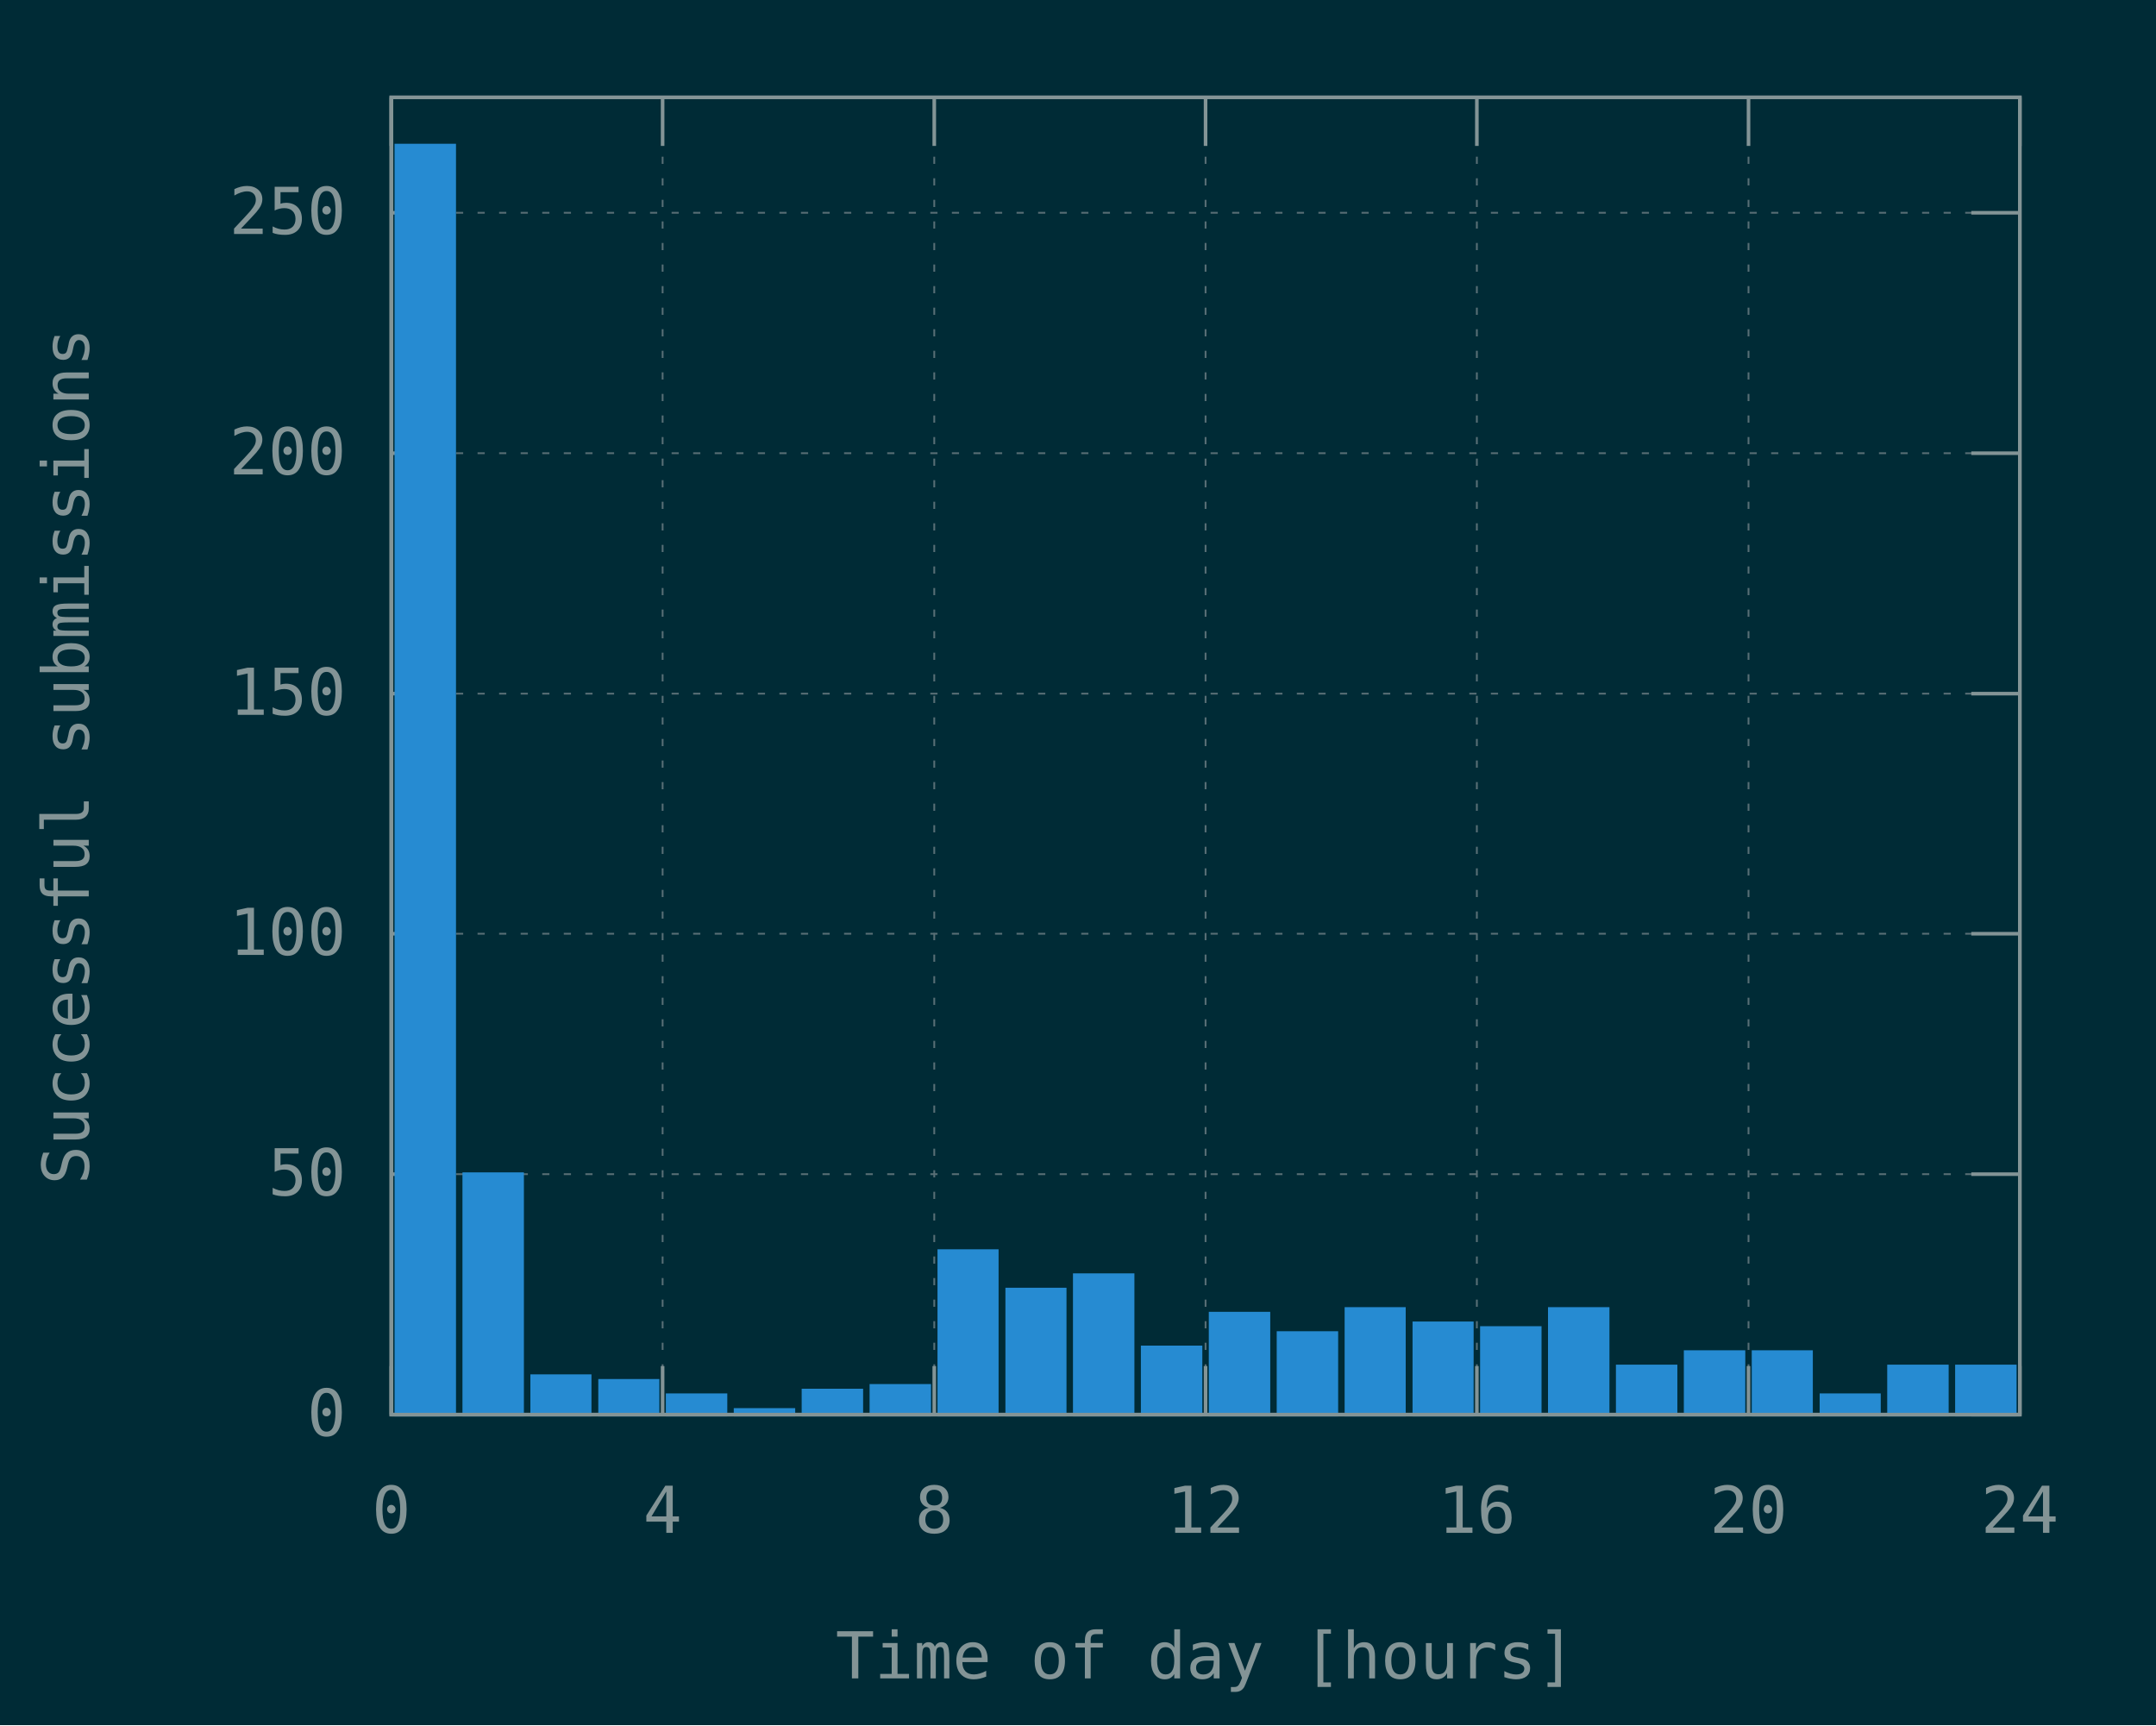
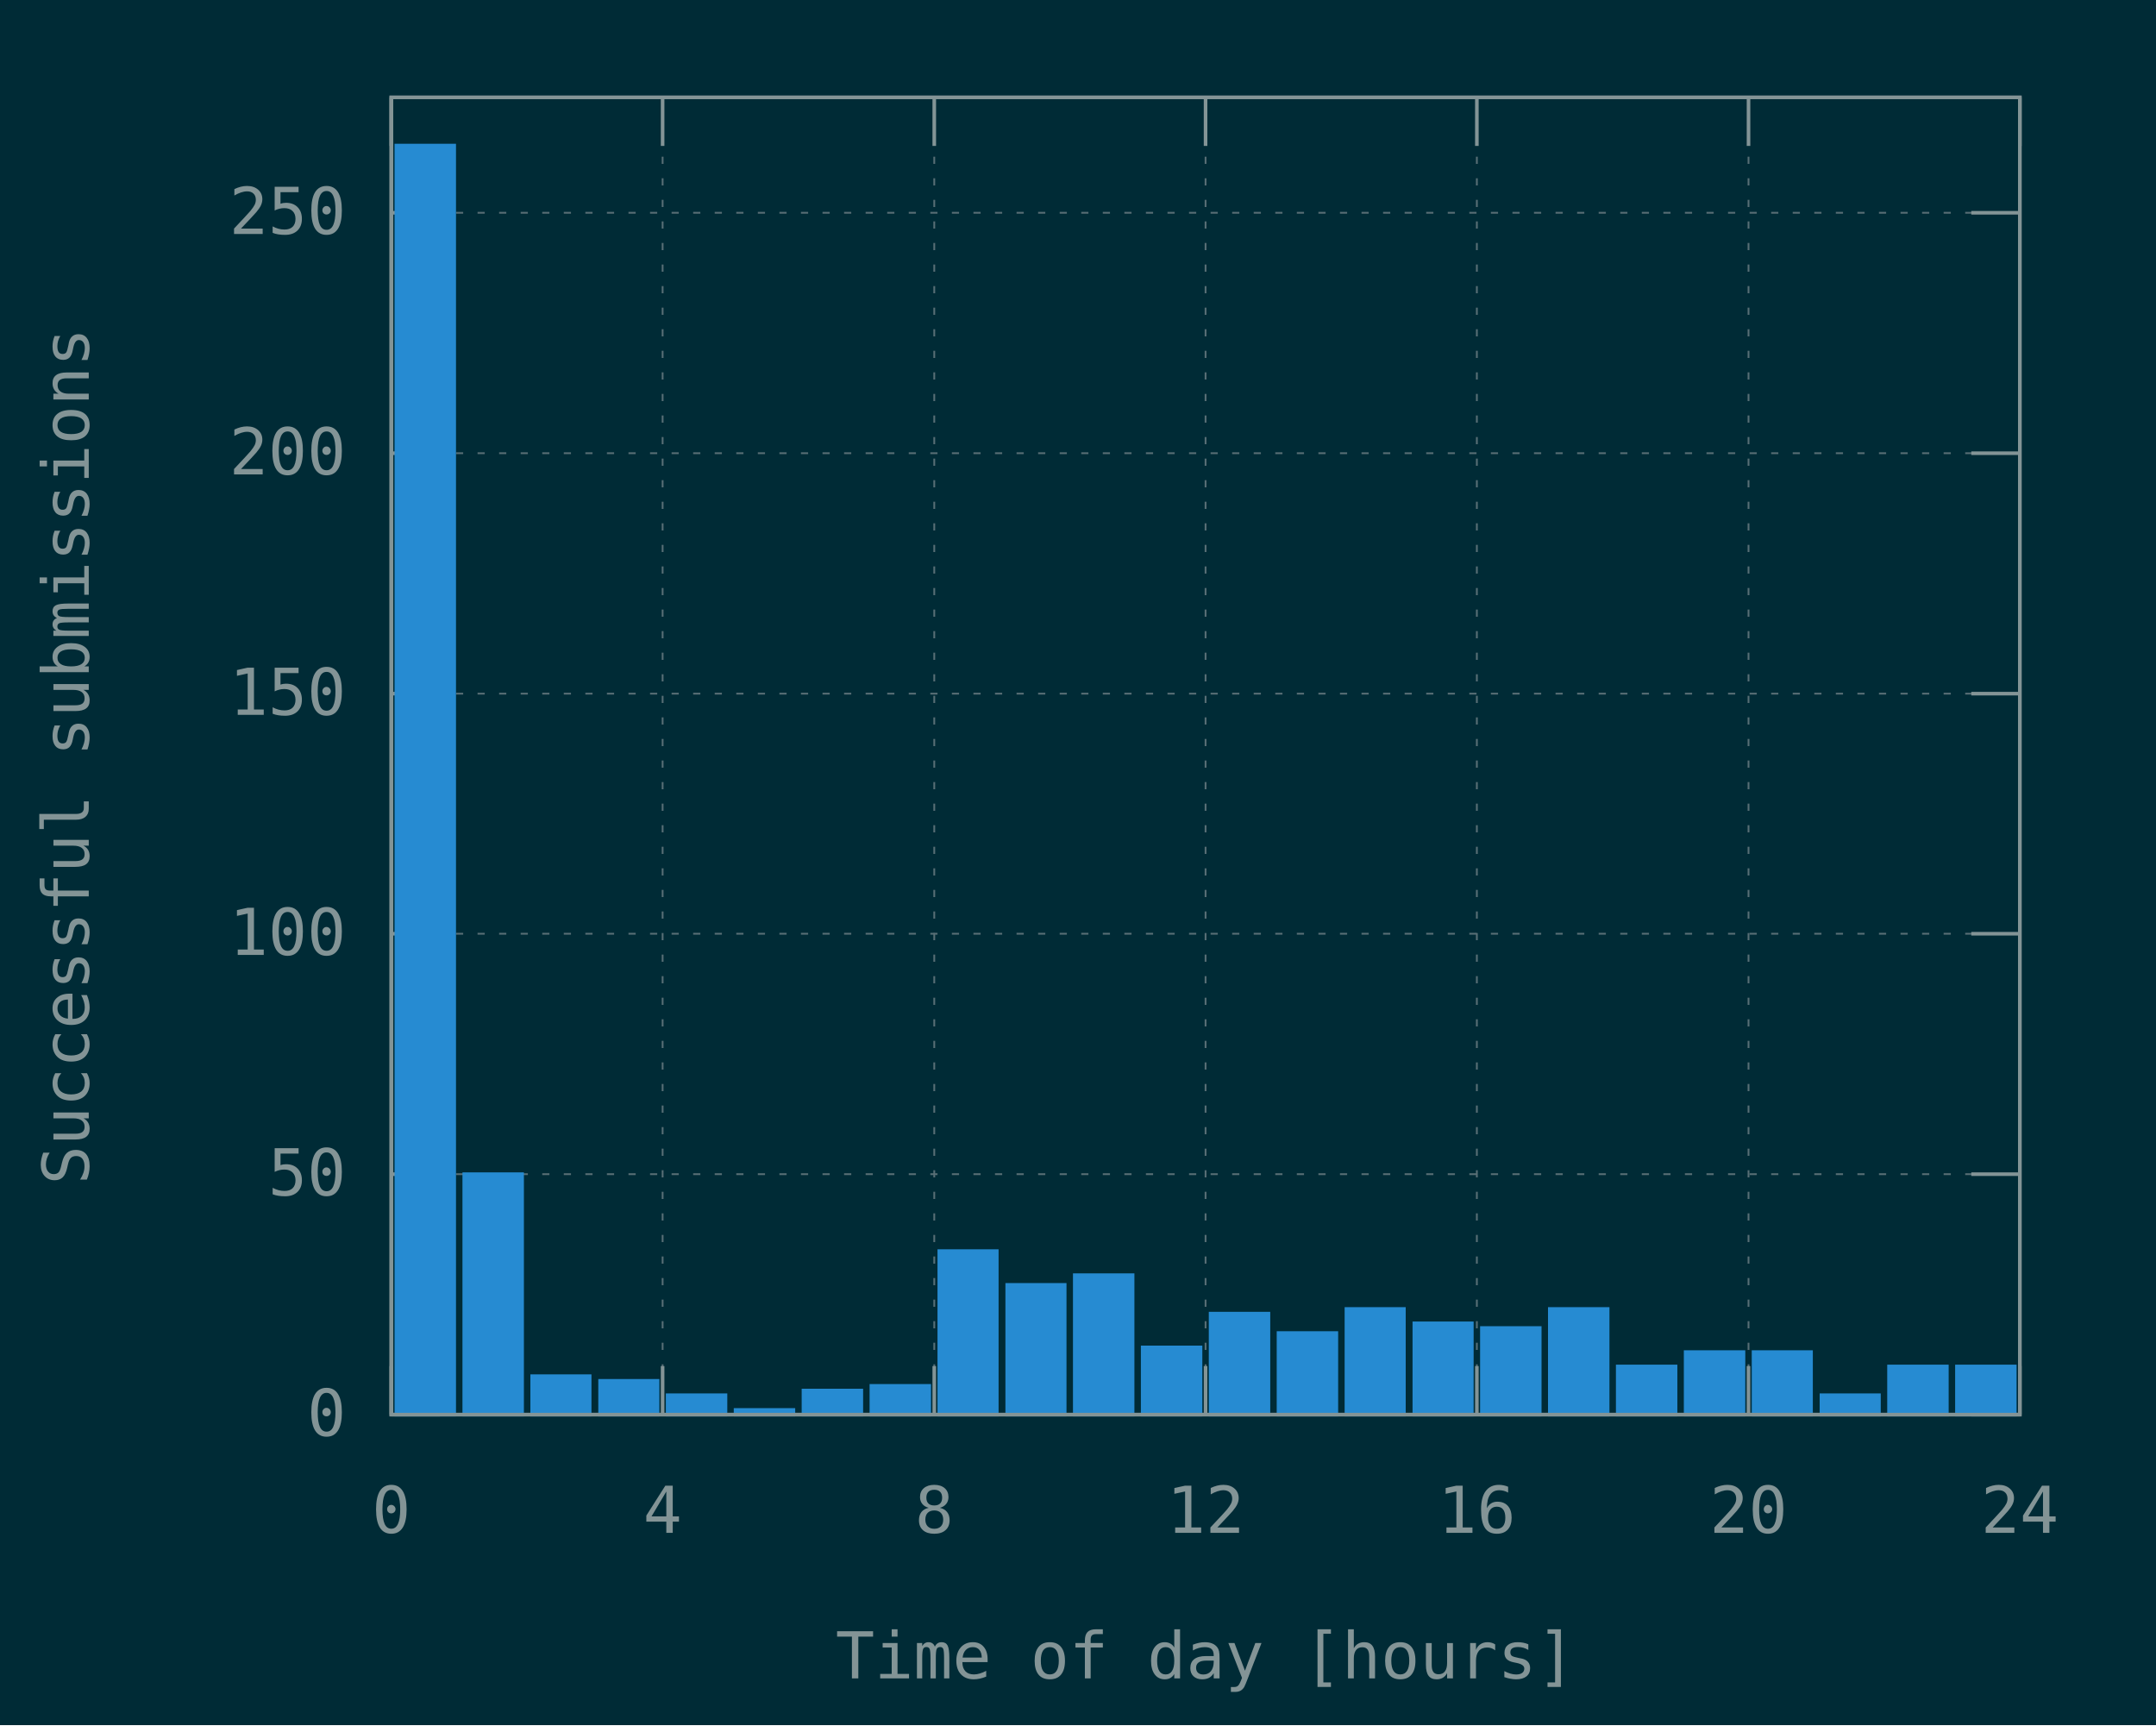
<svg xmlns="http://www.w3.org/2000/svg" xmlns:xlink="http://www.w3.org/1999/xlink" width="600" height="480" viewBox="0 0 600 480">
  <g id="gnuplot_canvas">
    <rect x="0" y="0" width="600" height="480" fill="#002b36" />
    <defs>
      <circle id="gpDot" r="0.5" stroke-width="0.5" stroke="currentColor" />
      <path id="gpPt0" stroke-width="0.148" stroke="currentColor" d="M-1,0 h2 M0,-1 v2" />
      <path id="gpPt1" stroke-width="0.148" stroke="currentColor" d="M-1,-1 L1,1 M1,-1 L-1,1" />
      <path id="gpPt2" stroke-width="0.148" stroke="currentColor" d="M-1,0 L1,0 M0,-1 L0,1 M-1,-1 L1,1 M-1,1 L1,-1" />
      <rect id="gpPt3" stroke-width="0.148" stroke="currentColor" x="-1" y="-1" width="2" height="2" />
      <rect id="gpPt4" stroke-width="0.148" stroke="currentColor" fill="currentColor" x="-1" y="-1" width="2" height="2" />
      <circle id="gpPt5" stroke-width="0.148" stroke="currentColor" cx="0" cy="0" r="1" />
      <use xlink:href="#gpPt5" id="gpPt6" fill="currentColor" stroke="none" />
      <path id="gpPt7" stroke-width="0.148" stroke="currentColor" d="M0,-1.33 L-1.33,0.67 L1.33,0.67 z" />
      <use xlink:href="#gpPt7" id="gpPt8" fill="currentColor" stroke="none" />
      <use xlink:href="#gpPt7" id="gpPt9" stroke="currentColor" transform="rotate(180)" />
      <use xlink:href="#gpPt9" id="gpPt10" fill="currentColor" stroke="none" />
      <use xlink:href="#gpPt3" id="gpPt11" stroke="currentColor" transform="rotate(45)" />
      <use xlink:href="#gpPt11" id="gpPt12" fill="currentColor" stroke="none" />
      <path id="gpPt13" stroke-width="0.148" stroke="currentColor" d="M0,1.330 L1.265,0.411 L0.782,-1.067 L-0.782,-1.076 L-1.265,0.411 z" />
      <use xlink:href="#gpPt13" id="gpPt14" fill="currentColor" stroke="none" />
      <filter id="textbox" filterUnits="objectBoundingBox" x="0" y="0" height="1" width="1">
        <feFlood flood-color="#002B36" flood-opacity="1" result="bgnd" />
        <feComposite in="SourceGraphic" in2="bgnd" operator="atop" />
      </filter>
      <filter id="greybox" filterUnits="objectBoundingBox" x="0" y="0" height="1" width="1">
        <feFlood flood-color="lightgrey" flood-opacity="1" result="grey" />
        <feComposite in="SourceGraphic" in2="grey" operator="atop" />
      </filter>
    </defs>
    <g fill="none" color="#002B36" stroke="currentColor" stroke-width="1.00" stroke-linecap="butt" stroke-linejoin="miter">
</g>
    <g fill="none" color="black" stroke="currentColor" stroke-width="1.00" stroke-linecap="butt" stroke-linejoin="miter">
</g>
    <g fill="none" color="black" stroke="rgb(131, 148, 150)" stroke-width="0.50" stroke-linecap="butt" stroke-linejoin="miter">
</g>
    <g fill="none" color="gray" stroke="currentColor" stroke-width="0.50" stroke-linecap="butt" stroke-linejoin="miter">
      <path stroke="rgb( 88, 110, 117)" stroke-dasharray="2,4" class="gridline" d="M108.9,393.6 L562.1,393.6  " />
    </g>
    <g fill="none" color="gray" stroke="rgb( 88, 110, 117)" stroke-width="1.00" stroke-linecap="butt" stroke-linejoin="miter">
</g>
    <g fill="none" color="black" stroke="currentColor" stroke-width="1.00" stroke-linecap="butt" stroke-linejoin="miter">
      <path stroke="rgb(131, 148, 150)" d="M108.9,393.6 L122.4,393.6 M562.1,393.6 L548.6,393.6  " />
      <g transform="translate(96.3,399.5)" stroke="none" fill="rgb(131,148,150)" font-family="Inconsolata" font-size="18.00" text-anchor="end">
        <text>
          <tspan font-family="Inconsolata"> 0</tspan>
        </text>
      </g>
    </g>
    <g fill="none" color="black" stroke="currentColor" stroke-width="1.00" stroke-linecap="butt" stroke-linejoin="miter">
</g>
    <g fill="none" color="black" stroke="rgb(131, 148, 150)" stroke-width="0.50" stroke-linecap="butt" stroke-linejoin="miter">
</g>
    <g fill="none" color="gray" stroke="currentColor" stroke-width="0.50" stroke-linecap="butt" stroke-linejoin="miter">
      <path stroke="rgb( 88, 110, 117)" stroke-dasharray="2,4" class="gridline" d="M108.9,326.7 L562.1,326.7  " />
    </g>
    <g fill="none" color="gray" stroke="rgb( 88, 110, 117)" stroke-width="1.00" stroke-linecap="butt" stroke-linejoin="miter">
</g>
    <g fill="none" color="black" stroke="currentColor" stroke-width="1.00" stroke-linecap="butt" stroke-linejoin="miter">
      <path stroke="rgb(131, 148, 150)" d="M108.9,326.7 L122.4,326.7 M562.1,326.7 L548.6,326.7  " />
      <g transform="translate(96.3,332.6)" stroke="none" fill="rgb(131,148,150)" font-family="Inconsolata" font-size="18.00" text-anchor="end">
        <text>
          <tspan font-family="Inconsolata"> 50</tspan>
        </text>
      </g>
    </g>
    <g fill="none" color="black" stroke="currentColor" stroke-width="1.00" stroke-linecap="butt" stroke-linejoin="miter">
</g>
    <g fill="none" color="black" stroke="rgb(131, 148, 150)" stroke-width="0.50" stroke-linecap="butt" stroke-linejoin="miter">
</g>
    <g fill="none" color="gray" stroke="currentColor" stroke-width="0.50" stroke-linecap="butt" stroke-linejoin="miter">
      <path stroke="rgb( 88, 110, 117)" stroke-dasharray="2,4" class="gridline" d="M108.9,259.8 L562.1,259.8  " />
    </g>
    <g fill="none" color="gray" stroke="rgb( 88, 110, 117)" stroke-width="1.00" stroke-linecap="butt" stroke-linejoin="miter">
</g>
    <g fill="none" color="black" stroke="currentColor" stroke-width="1.00" stroke-linecap="butt" stroke-linejoin="miter">
      <path stroke="rgb(131, 148, 150)" d="M108.9,259.8 L122.4,259.8 M562.1,259.8 L548.6,259.8  " />
      <g transform="translate(96.3,265.7)" stroke="none" fill="rgb(131,148,150)" font-family="Inconsolata" font-size="18.00" text-anchor="end">
        <text>
          <tspan font-family="Inconsolata"> 100</tspan>
        </text>
      </g>
    </g>
    <g fill="none" color="black" stroke="currentColor" stroke-width="1.00" stroke-linecap="butt" stroke-linejoin="miter">
</g>
    <g fill="none" color="black" stroke="rgb(131, 148, 150)" stroke-width="0.50" stroke-linecap="butt" stroke-linejoin="miter">
</g>
    <g fill="none" color="gray" stroke="currentColor" stroke-width="0.50" stroke-linecap="butt" stroke-linejoin="miter">
      <path stroke="rgb( 88, 110, 117)" stroke-dasharray="2,4" class="gridline" d="M108.9,193.0 L562.1,193.0  " />
    </g>
    <g fill="none" color="gray" stroke="rgb( 88, 110, 117)" stroke-width="1.00" stroke-linecap="butt" stroke-linejoin="miter">
</g>
    <g fill="none" color="black" stroke="currentColor" stroke-width="1.00" stroke-linecap="butt" stroke-linejoin="miter">
      <path stroke="rgb(131, 148, 150)" d="M108.9,193.0 L122.4,193.0 M562.1,193.0 L548.6,193.0  " />
      <g transform="translate(96.3,198.9)" stroke="none" fill="rgb(131,148,150)" font-family="Inconsolata" font-size="18.00" text-anchor="end">
        <text>
          <tspan font-family="Inconsolata"> 150</tspan>
        </text>
      </g>
    </g>
    <g fill="none" color="black" stroke="currentColor" stroke-width="1.00" stroke-linecap="butt" stroke-linejoin="miter">
</g>
    <g fill="none" color="black" stroke="rgb(131, 148, 150)" stroke-width="0.50" stroke-linecap="butt" stroke-linejoin="miter">
</g>
    <g fill="none" color="gray" stroke="currentColor" stroke-width="0.50" stroke-linecap="butt" stroke-linejoin="miter">
      <path stroke="rgb( 88, 110, 117)" stroke-dasharray="2,4" class="gridline" d="M108.9,126.1 L562.1,126.1  " />
    </g>
    <g fill="none" color="gray" stroke="rgb( 88, 110, 117)" stroke-width="1.00" stroke-linecap="butt" stroke-linejoin="miter">
</g>
    <g fill="none" color="black" stroke="currentColor" stroke-width="1.00" stroke-linecap="butt" stroke-linejoin="miter">
      <path stroke="rgb(131, 148, 150)" d="M108.9,126.1 L122.4,126.1 M562.1,126.1 L548.6,126.1  " />
      <g transform="translate(96.3,132.0)" stroke="none" fill="rgb(131,148,150)" font-family="Inconsolata" font-size="18.00" text-anchor="end">
        <text>
          <tspan font-family="Inconsolata"> 200</tspan>
        </text>
      </g>
    </g>
    <g fill="none" color="black" stroke="currentColor" stroke-width="1.00" stroke-linecap="butt" stroke-linejoin="miter">
</g>
    <g fill="none" color="black" stroke="rgb(131, 148, 150)" stroke-width="0.50" stroke-linecap="butt" stroke-linejoin="miter">
</g>
    <g fill="none" color="gray" stroke="currentColor" stroke-width="0.50" stroke-linecap="butt" stroke-linejoin="miter">
      <path stroke="rgb( 88, 110, 117)" stroke-dasharray="2,4" class="gridline" d="M108.9,59.2 L562.1,59.2  " />
    </g>
    <g fill="none" color="gray" stroke="rgb( 88, 110, 117)" stroke-width="1.00" stroke-linecap="butt" stroke-linejoin="miter">
</g>
    <g fill="none" color="black" stroke="currentColor" stroke-width="1.00" stroke-linecap="butt" stroke-linejoin="miter">
      <path stroke="rgb(131, 148, 150)" d="M108.9,59.2 L122.4,59.2 M562.1,59.2 L548.6,59.2  " />
      <g transform="translate(96.3,65.1)" stroke="none" fill="rgb(131,148,150)" font-family="Inconsolata" font-size="18.00" text-anchor="end">
        <text>
          <tspan font-family="Inconsolata"> 250</tspan>
        </text>
      </g>
    </g>
    <g fill="none" color="black" stroke="currentColor" stroke-width="1.00" stroke-linecap="butt" stroke-linejoin="miter">
</g>
    <g fill="none" color="black" stroke="rgb(131, 148, 150)" stroke-width="0.50" stroke-linecap="butt" stroke-linejoin="miter">
</g>
    <g fill="none" color="gray" stroke="currentColor" stroke-width="0.50" stroke-linecap="butt" stroke-linejoin="miter">
      <path stroke="rgb( 88, 110, 117)" stroke-dasharray="2,4" class="gridline" d="M108.9,393.6 L108.9,27.1  " />
    </g>
    <g fill="none" color="gray" stroke="rgb( 88, 110, 117)" stroke-width="1.00" stroke-linecap="butt" stroke-linejoin="miter">
</g>
    <g fill="none" color="black" stroke="currentColor" stroke-width="1.00" stroke-linecap="butt" stroke-linejoin="miter">
      <path stroke="rgb(131, 148, 150)" d="M108.9,393.6 L108.9,380.1 M108.9,27.1 L108.9,40.6  " />
      <g transform="translate(108.9,426.5)" stroke="none" fill="rgb(131,148,150)" font-family="Inconsolata" font-size="18.00" text-anchor="middle">
        <text>
          <tspan font-family="Inconsolata"> 0</tspan>
        </text>
      </g>
    </g>
    <g fill="none" color="black" stroke="currentColor" stroke-width="1.00" stroke-linecap="butt" stroke-linejoin="miter">
</g>
    <g fill="none" color="black" stroke="rgb(131, 148, 150)" stroke-width="0.50" stroke-linecap="butt" stroke-linejoin="miter">
</g>
    <g fill="none" color="gray" stroke="currentColor" stroke-width="0.50" stroke-linecap="butt" stroke-linejoin="miter">
      <path stroke="rgb( 88, 110, 117)" stroke-dasharray="2,4" class="gridline" d="M184.4,393.6 L184.4,27.1  " />
    </g>
    <g fill="none" color="gray" stroke="rgb( 88, 110, 117)" stroke-width="1.00" stroke-linecap="butt" stroke-linejoin="miter">
</g>
    <g fill="none" color="black" stroke="currentColor" stroke-width="1.00" stroke-linecap="butt" stroke-linejoin="miter">
      <path stroke="rgb(131, 148, 150)" d="M184.4,393.6 L184.4,380.1 M184.4,27.1 L184.4,40.6  " />
      <g transform="translate(184.4,426.5)" stroke="none" fill="rgb(131,148,150)" font-family="Inconsolata" font-size="18.00" text-anchor="middle">
        <text>
          <tspan font-family="Inconsolata"> 4</tspan>
        </text>
      </g>
    </g>
    <g fill="none" color="black" stroke="currentColor" stroke-width="1.00" stroke-linecap="butt" stroke-linejoin="miter">
</g>
    <g fill="none" color="black" stroke="rgb(131, 148, 150)" stroke-width="0.50" stroke-linecap="butt" stroke-linejoin="miter">
</g>
    <g fill="none" color="gray" stroke="currentColor" stroke-width="0.50" stroke-linecap="butt" stroke-linejoin="miter">
      <path stroke="rgb( 88, 110, 117)" stroke-dasharray="2,4" class="gridline" d="M260.0,393.6 L260.0,27.1  " />
    </g>
    <g fill="none" color="gray" stroke="rgb( 88, 110, 117)" stroke-width="1.00" stroke-linecap="butt" stroke-linejoin="miter">
</g>
    <g fill="none" color="black" stroke="currentColor" stroke-width="1.00" stroke-linecap="butt" stroke-linejoin="miter">
      <path stroke="rgb(131, 148, 150)" d="M260.0,393.6 L260.0,380.1 M260.0,27.1 L260.0,40.6  " />
      <g transform="translate(260.0,426.5)" stroke="none" fill="rgb(131,148,150)" font-family="Inconsolata" font-size="18.00" text-anchor="middle">
        <text>
          <tspan font-family="Inconsolata"> 8</tspan>
        </text>
      </g>
    </g>
    <g fill="none" color="black" stroke="currentColor" stroke-width="1.00" stroke-linecap="butt" stroke-linejoin="miter">
</g>
    <g fill="none" color="black" stroke="rgb(131, 148, 150)" stroke-width="0.50" stroke-linecap="butt" stroke-linejoin="miter">
</g>
    <g fill="none" color="gray" stroke="currentColor" stroke-width="0.50" stroke-linecap="butt" stroke-linejoin="miter">
      <path stroke="rgb( 88, 110, 117)" stroke-dasharray="2,4" class="gridline" d="M335.5,393.6 L335.5,27.1  " />
    </g>
    <g fill="none" color="gray" stroke="rgb( 88, 110, 117)" stroke-width="1.00" stroke-linecap="butt" stroke-linejoin="miter">
</g>
    <g fill="none" color="black" stroke="currentColor" stroke-width="1.00" stroke-linecap="butt" stroke-linejoin="miter">
      <path stroke="rgb(131, 148, 150)" d="M335.5,393.6 L335.5,380.1 M335.5,27.1 L335.5,40.6  " />
      <g transform="translate(335.5,426.5)" stroke="none" fill="rgb(131,148,150)" font-family="Inconsolata" font-size="18.00" text-anchor="middle">
        <text>
          <tspan font-family="Inconsolata"> 12</tspan>
        </text>
      </g>
    </g>
    <g fill="none" color="black" stroke="currentColor" stroke-width="1.00" stroke-linecap="butt" stroke-linejoin="miter">
</g>
    <g fill="none" color="black" stroke="rgb(131, 148, 150)" stroke-width="0.50" stroke-linecap="butt" stroke-linejoin="miter">
</g>
    <g fill="none" color="gray" stroke="currentColor" stroke-width="0.50" stroke-linecap="butt" stroke-linejoin="miter">
      <path stroke="rgb( 88, 110, 117)" stroke-dasharray="2,4" class="gridline" d="M411.0,393.6 L411.0,27.1  " />
    </g>
    <g fill="none" color="gray" stroke="rgb( 88, 110, 117)" stroke-width="1.00" stroke-linecap="butt" stroke-linejoin="miter">
</g>
    <g fill="none" color="black" stroke="currentColor" stroke-width="1.00" stroke-linecap="butt" stroke-linejoin="miter">
      <path stroke="rgb(131, 148, 150)" d="M411.0,393.6 L411.0,380.1 M411.0,27.1 L411.0,40.6  " />
      <g transform="translate(411.0,426.5)" stroke="none" fill="rgb(131,148,150)" font-family="Inconsolata" font-size="18.00" text-anchor="middle">
        <text>
          <tspan font-family="Inconsolata"> 16</tspan>
        </text>
      </g>
    </g>
    <g fill="none" color="black" stroke="currentColor" stroke-width="1.00" stroke-linecap="butt" stroke-linejoin="miter">
</g>
    <g fill="none" color="black" stroke="rgb(131, 148, 150)" stroke-width="0.50" stroke-linecap="butt" stroke-linejoin="miter">
</g>
    <g fill="none" color="gray" stroke="currentColor" stroke-width="0.50" stroke-linecap="butt" stroke-linejoin="miter">
      <path stroke="rgb( 88, 110, 117)" stroke-dasharray="2,4" class="gridline" d="M486.6,393.6 L486.6,40.6 L486.6,27.1  " />
    </g>
    <g fill="none" color="gray" stroke="rgb( 88, 110, 117)" stroke-width="1.00" stroke-linecap="butt" stroke-linejoin="miter">
</g>
    <g fill="none" color="black" stroke="currentColor" stroke-width="1.00" stroke-linecap="butt" stroke-linejoin="miter">
      <path stroke="rgb(131, 148, 150)" d="M486.6,393.6 L486.6,380.1 M486.6,27.1 L486.6,40.6  " />
      <g transform="translate(486.6,426.5)" stroke="none" fill="rgb(131,148,150)" font-family="Inconsolata" font-size="18.00" text-anchor="middle">
        <text>
          <tspan font-family="Inconsolata"> 20</tspan>
        </text>
      </g>
    </g>
    <g fill="none" color="black" stroke="currentColor" stroke-width="1.00" stroke-linecap="butt" stroke-linejoin="miter">
</g>
    <g fill="none" color="black" stroke="rgb(131, 148, 150)" stroke-width="0.50" stroke-linecap="butt" stroke-linejoin="miter">
</g>
    <g fill="none" color="gray" stroke="currentColor" stroke-width="0.50" stroke-linecap="butt" stroke-linejoin="miter">
      <path stroke="rgb( 88, 110, 117)" stroke-dasharray="2,4" class="gridline" d="M562.1,393.6 L562.1,27.1  " />
    </g>
    <g fill="none" color="gray" stroke="rgb( 88, 110, 117)" stroke-width="1.00" stroke-linecap="butt" stroke-linejoin="miter">
</g>
    <g fill="none" color="black" stroke="currentColor" stroke-width="1.00" stroke-linecap="butt" stroke-linejoin="miter">
      <path stroke="rgb(131, 148, 150)" d="M562.1,393.6 L562.1,380.1 M562.1,27.1 L562.1,40.6  " />
      <g transform="translate(562.1,426.5)" stroke="none" fill="rgb(131,148,150)" font-family="Inconsolata" font-size="18.00" text-anchor="middle">
        <text>
          <tspan font-family="Inconsolata"> 24</tspan>
        </text>
      </g>
    </g>
    <g fill="none" color="black" stroke="currentColor" stroke-width="1.00" stroke-linecap="butt" stroke-linejoin="miter">
</g>
    <g fill="none" color="black" stroke="currentColor" stroke-width="1.00" stroke-linecap="butt" stroke-linejoin="miter">
      <path stroke="rgb(131, 148, 150)" d="M108.9,27.1 L108.9,393.6 L562.1,393.6 L562.1,27.1 L108.9,27.1 Z  " />
    </g>
    <g fill="none" color="black" stroke="currentColor" stroke-width="1.00" stroke-linecap="butt" stroke-linejoin="miter">
      <g transform="translate(24.7,210.4) rotate(270)" stroke="none" fill="rgb(131,148,150)" font-family="Inconsolata" font-size="18.00" text-anchor="middle">
        <text>
          <tspan font-family="Inconsolata">Successful submissions</tspan>
        </text>
      </g>
    </g>
    <g fill="none" color="black" stroke="currentColor" stroke-width="1.00" stroke-linecap="butt" stroke-linejoin="miter">
      <g transform="translate(335.5,467.0)" stroke="none" fill="rgb(131,148,150)" font-family="Inconsolata" font-size="18.00" text-anchor="middle">
        <text>
          <tspan font-family="Inconsolata">Time of day [hours]</tspan>
        </text>
      </g>
    </g>
    <g fill="none" color="black" stroke="currentColor" stroke-width="1.00" stroke-linecap="butt" stroke-linejoin="miter">
</g>
    <g id="gnuplot_plot_1">
      <g fill="none" color="black" stroke="currentColor" stroke-width="1.00" stroke-linecap="butt" stroke-linejoin="miter">
        <g stroke="none" shape-rendering="crispEdges">
          <polygon fill="rgb( 38, 139, 210)" points="110.3,393.6 126.5,393.6 126.5,40.4 110.3,40.4 " />
        </g>
        <path stroke="rgb( 38, 139, 210)" d="M110.3,393.6 L110.3,40.5 L126.4,40.5 L126.4,393.6 L110.3,393.6 Z  " />
        <g stroke="none" shape-rendering="crispEdges">
          <polygon fill="rgb( 38, 139, 210)" points="129.2,393.6 145.4,393.6 145.4,326.6 129.2,326.6 " />
        </g>
        <path stroke="rgb( 38, 139, 210)" d="M129.2,393.6 L129.2,326.7 L145.3,326.7 L145.3,393.6 L129.2,393.6 Z  " />
        <g stroke="none" shape-rendering="crispEdges">
          <polygon fill="rgb( 38, 139, 210)" points="148.1,393.6 164.2,393.6 164.2,382.8 148.1,382.8 " />
        </g>
        <path stroke="rgb( 38, 139, 210)" d="M148.1,393.6 L148.1,382.9 L164.1,382.9 L164.1,393.6 L148.1,393.6 Z  " />
        <g stroke="none" shape-rendering="crispEdges">
          <polygon fill="rgb( 38, 139, 210)" points="167.0,393.6 183.1,393.6 183.1,384.1 167.0,384.1 " />
        </g>
        <path stroke="rgb( 38, 139, 210)" d="M167.0,393.6 L167.0,384.2 L183.0,384.2 L183.0,393.6 L167.0,393.6 Z  " />
        <g stroke="none" shape-rendering="crispEdges">
          <polygon fill="rgb( 38, 139, 210)" points="185.8,393.6 202.0,393.6 202.0,388.1 185.8,388.1 " />
        </g>
        <path stroke="rgb( 38, 139, 210)" d="M185.8,393.6 L185.8,388.2 L201.9,388.2 L201.9,393.6 L185.8,393.6 Z  " />
        <g stroke="none" shape-rendering="crispEdges">
          <polygon fill="rgb( 38, 139, 210)" points="204.7,393.6 220.9,393.6 220.9,392.2 204.7,392.2 " />
        </g>
        <path stroke="rgb( 38, 139, 210)" d="M204.7,393.6 L204.7,392.3 L220.8,392.3 L220.8,393.6 L204.7,393.6 Z  " />
        <g stroke="none" shape-rendering="crispEdges">
          <polygon fill="rgb( 38, 139, 210)" points="223.6,393.6 239.8,393.6 239.8,386.8 223.6,386.8 " />
        </g>
        <path stroke="rgb( 38, 139, 210)" d="M223.6,393.6 L223.6,386.9 L239.7,386.9 L239.7,393.6 L223.6,393.6 Z  " />
        <g stroke="none" shape-rendering="crispEdges">
          <polygon fill="rgb( 38, 139, 210)" points="242.5,393.6 258.7,393.6 258.7,385.5 242.5,385.5 " />
        </g>
        <path stroke="rgb( 38, 139, 210)" d="M242.5,393.6 L242.5,385.6 L258.6,385.6 L258.6,393.6 L242.5,393.6 Z  " />
        <g stroke="none" shape-rendering="crispEdges">
          <polygon fill="rgb( 38, 139, 210)" points="261.4,393.6 277.5,393.6 277.5,348.0 261.4,348.0 " />
        </g>
        <path stroke="rgb( 38, 139, 210)" d="M261.4,393.6 L261.4,348.1 L277.4,348.1 L277.4,393.6 L261.4,393.6 Z  " />
        <g stroke="none" shape-rendering="crispEdges">
-           <polygon fill="rgb( 38, 139, 210)" points="280.3,393.6 296.4,393.6 296.4,358.7 280.3,358.7 " />
-         </g>
-         <path stroke="rgb( 38, 139, 210)" d="M280.3,393.6 L280.3,358.8 L296.3,358.8 L296.3,393.6 L280.3,393.6 Z  " />
+           <polygon fill="rgb( 38, 139, 210)" points="280.3,393.6 296.4,393.6 296.4,357.4 280.3,357.4 " />
+         </g>
+         <path stroke="rgb( 38, 139, 210)" d="M280.3,393.6 L280.3,357.5 L296.3,357.5 L296.3,393.6 L280.3,393.6 Z  " />
        <g stroke="none" shape-rendering="crispEdges">
          <polygon fill="rgb( 38, 139, 210)" points="299.1,393.6 315.3,393.6 315.3,354.7 299.1,354.7 " />
        </g>
        <path stroke="rgb( 38, 139, 210)" d="M299.1,393.6 L299.1,354.8 L315.2,354.8 L315.2,393.6 L299.1,393.6 Z  " />
        <g stroke="none" shape-rendering="crispEdges">
          <polygon fill="rgb( 38, 139, 210)" points="318.0,393.6 334.2,393.6 334.2,374.8 318.0,374.8 " />
        </g>
        <path stroke="rgb( 38, 139, 210)" d="M318.0,393.6 L318.0,374.9 L334.1,374.9 L334.1,393.6 L318.0,393.6 Z  " />
        <g stroke="none" shape-rendering="crispEdges">
          <polygon fill="rgb( 38, 139, 210)" points="336.9,393.6 353.1,393.6 353.1,365.4 336.9,365.4 " />
        </g>
        <path stroke="rgb( 38, 139, 210)" d="M336.9,393.6 L336.9,365.5 L353.0,365.5 L353.0,393.6 L336.9,393.6 Z  " />
        <g stroke="none" shape-rendering="crispEdges">
          <polygon fill="rgb( 38, 139, 210)" points="355.8,393.6 372.0,393.6 372.0,370.8 355.8,370.8 " />
        </g>
        <path stroke="rgb( 38, 139, 210)" d="M355.8,393.6 L355.8,370.9 L371.9,370.9 L371.9,393.6 L355.8,393.6 Z  " />
        <g stroke="none" shape-rendering="crispEdges">
          <polygon fill="rgb( 38, 139, 210)" points="374.7,393.6 390.8,393.6 390.8,364.1 374.7,364.1 " />
        </g>
        <path stroke="rgb( 38, 139, 210)" d="M374.7,393.6 L374.7,364.2 L390.7,364.2 L390.7,393.6 L374.7,393.6 Z  " />
        <g stroke="none" shape-rendering="crispEdges">
          <polygon fill="rgb( 38, 139, 210)" points="393.6,393.6 409.7,393.6 409.7,368.1 393.6,368.1 " />
        </g>
        <path stroke="rgb( 38, 139, 210)" d="M393.6,393.6 L393.6,368.2 L409.6,368.2 L409.6,393.6 L393.6,393.6 Z  " />
        <g stroke="none" shape-rendering="crispEdges">
          <polygon fill="rgb( 38, 139, 210)" points="412.4,393.6 428.6,393.6 428.6,369.4 412.4,369.4 " />
        </g>
        <path stroke="rgb( 38, 139, 210)" d="M412.4,393.6 L412.4,369.5 L428.5,369.5 L428.5,393.6 L412.4,393.6 Z  " />
        <g stroke="none" shape-rendering="crispEdges">
          <polygon fill="rgb( 38, 139, 210)" points="431.3,393.6 447.5,393.6 447.5,364.1 431.3,364.1 " />
        </g>
        <path stroke="rgb( 38, 139, 210)" d="M431.3,393.6 L431.3,364.2 L447.4,364.2 L447.4,393.6 L431.3,393.6 Z  " />
        <g stroke="none" shape-rendering="crispEdges">
          <polygon fill="rgb( 38, 139, 210)" points="450.2,393.6 466.4,393.6 466.4,380.1 450.2,380.1 " />
        </g>
        <path stroke="rgb( 38, 139, 210)" d="M450.2,393.6 L450.2,380.2 L466.3,380.2 L466.3,393.6 L450.2,393.6 Z  " />
        <g stroke="none" shape-rendering="crispEdges">
          <polygon fill="rgb( 38, 139, 210)" points="469.1,393.6 485.3,393.6 485.3,376.1 469.1,376.1 " />
        </g>
        <path stroke="rgb( 38, 139, 210)" d="M469.1,393.6 L469.1,376.2 L485.2,376.2 L485.2,393.6 L469.1,393.6 Z  " />
        <g stroke="none" shape-rendering="crispEdges">
          <polygon fill="rgb( 38, 139, 210)" points="488.0,393.6 504.1,393.6 504.1,376.1 488.0,376.1 " />
        </g>
        <path stroke="rgb( 38, 139, 210)" d="M488.0,393.6 L488.0,376.2 L504.0,376.2 L504.0,393.6 L488.0,393.6 Z  " />
        <g stroke="none" shape-rendering="crispEdges">
          <polygon fill="rgb( 38, 139, 210)" points="506.9,393.6 523.0,393.6 523.0,388.1 506.9,388.1 " />
        </g>
        <path stroke="rgb( 38, 139, 210)" d="M506.9,393.6 L506.9,388.2 L522.9,388.2 L522.9,393.6 L506.9,393.6 Z  " />
        <g stroke="none" shape-rendering="crispEdges">
          <polygon fill="rgb( 38, 139, 210)" points="525.7,393.6 541.9,393.6 541.9,380.1 525.7,380.1 " />
        </g>
        <path stroke="rgb( 38, 139, 210)" d="M525.7,393.6 L525.7,380.2 L541.8,380.2 L541.8,393.6 L525.7,393.6 Z  " />
        <g stroke="none" shape-rendering="crispEdges">
          <polygon fill="rgb( 38, 139, 210)" points="544.6,393.6 560.8,393.6 560.8,380.1 544.6,380.1 " />
        </g>
        <path stroke="rgb( 38, 139, 210)" d="M544.6,393.6 L544.6,380.2 L560.7,380.2 L560.7,393.6 L544.6,393.6 Z  " />
      </g>
    </g>
    <g fill="none" color="#002B36" stroke="rgb( 38, 139, 210)" stroke-width="2.00" stroke-linecap="butt" stroke-linejoin="miter">
</g>
    <g fill="none" color="black" stroke="currentColor" stroke-width="2.00" stroke-linecap="butt" stroke-linejoin="miter">
</g>
    <g fill="none" color="black" stroke="black" stroke-width="1.00" stroke-linecap="butt" stroke-linejoin="miter">
</g>
    <g fill="none" color="black" stroke="currentColor" stroke-width="1.00" stroke-linecap="butt" stroke-linejoin="miter">
      <path stroke="rgb(131, 148, 150)" d="M108.9,27.1 L108.9,393.6 L562.1,393.6 L562.1,27.1 L108.9,27.1 Z  " />
    </g>
    <g fill="none" color="black" stroke="currentColor" stroke-width="1.00" stroke-linecap="butt" stroke-linejoin="miter">
</g>
  </g>
</svg>
